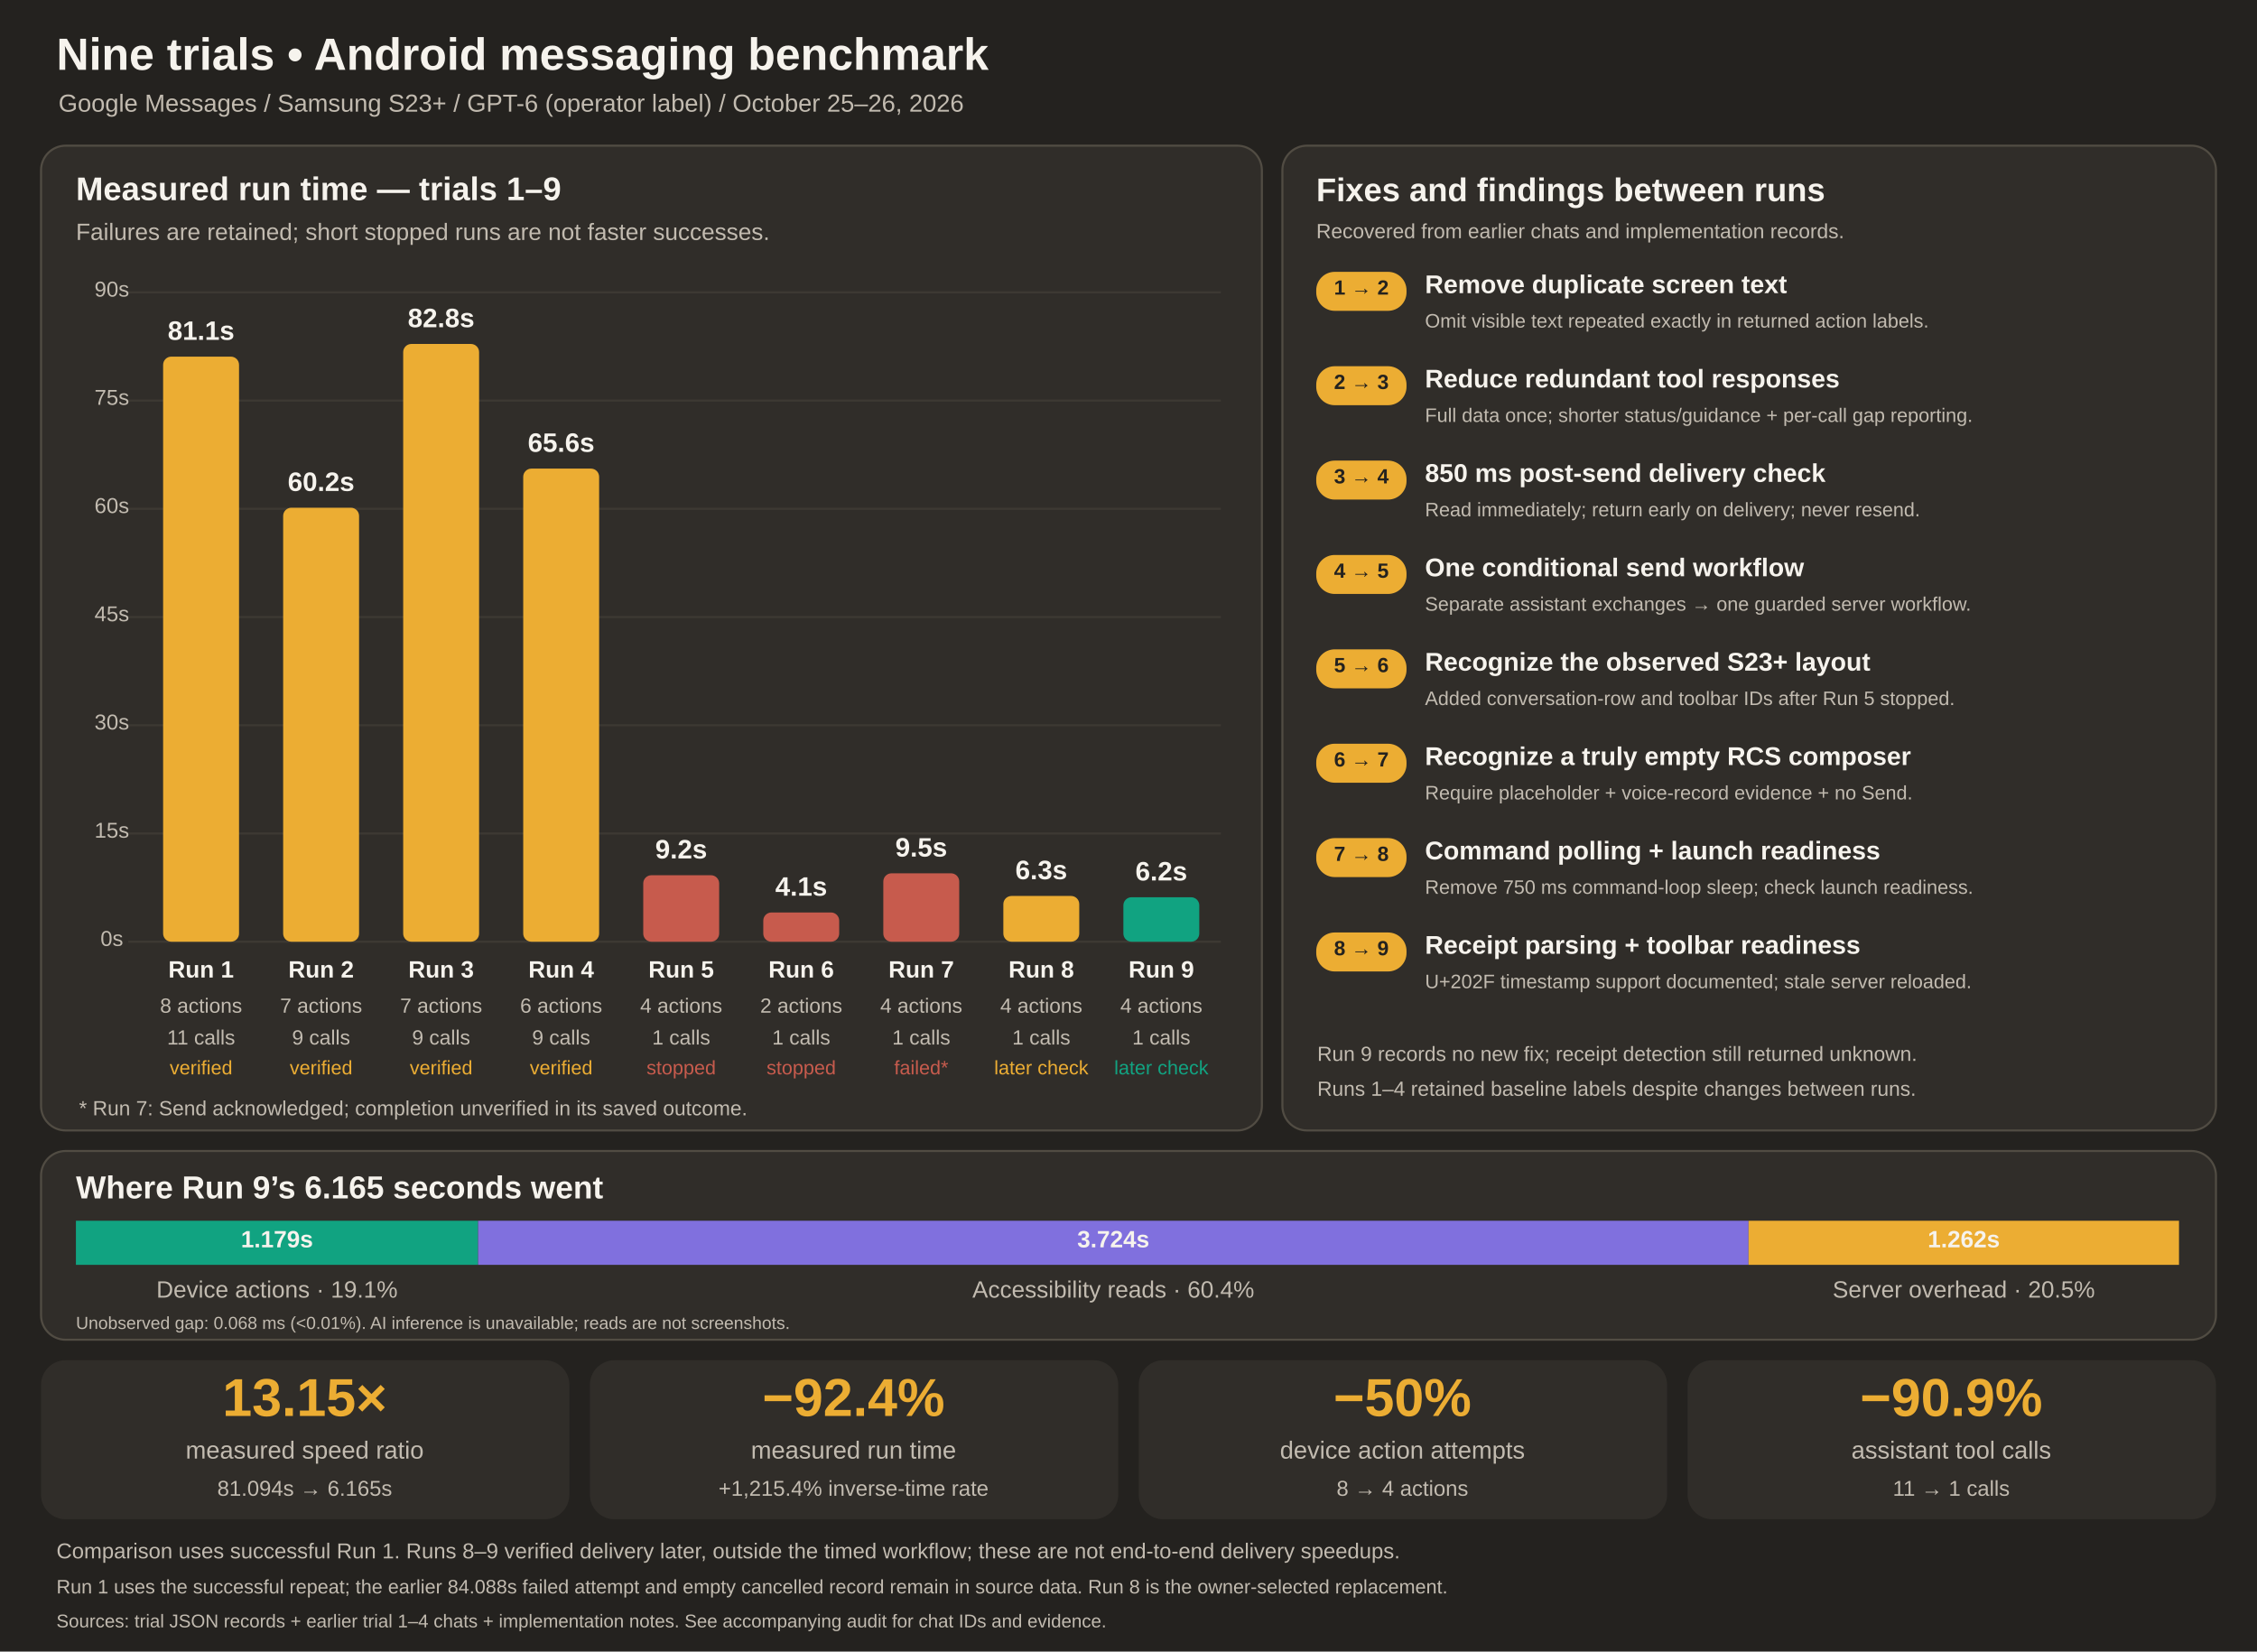
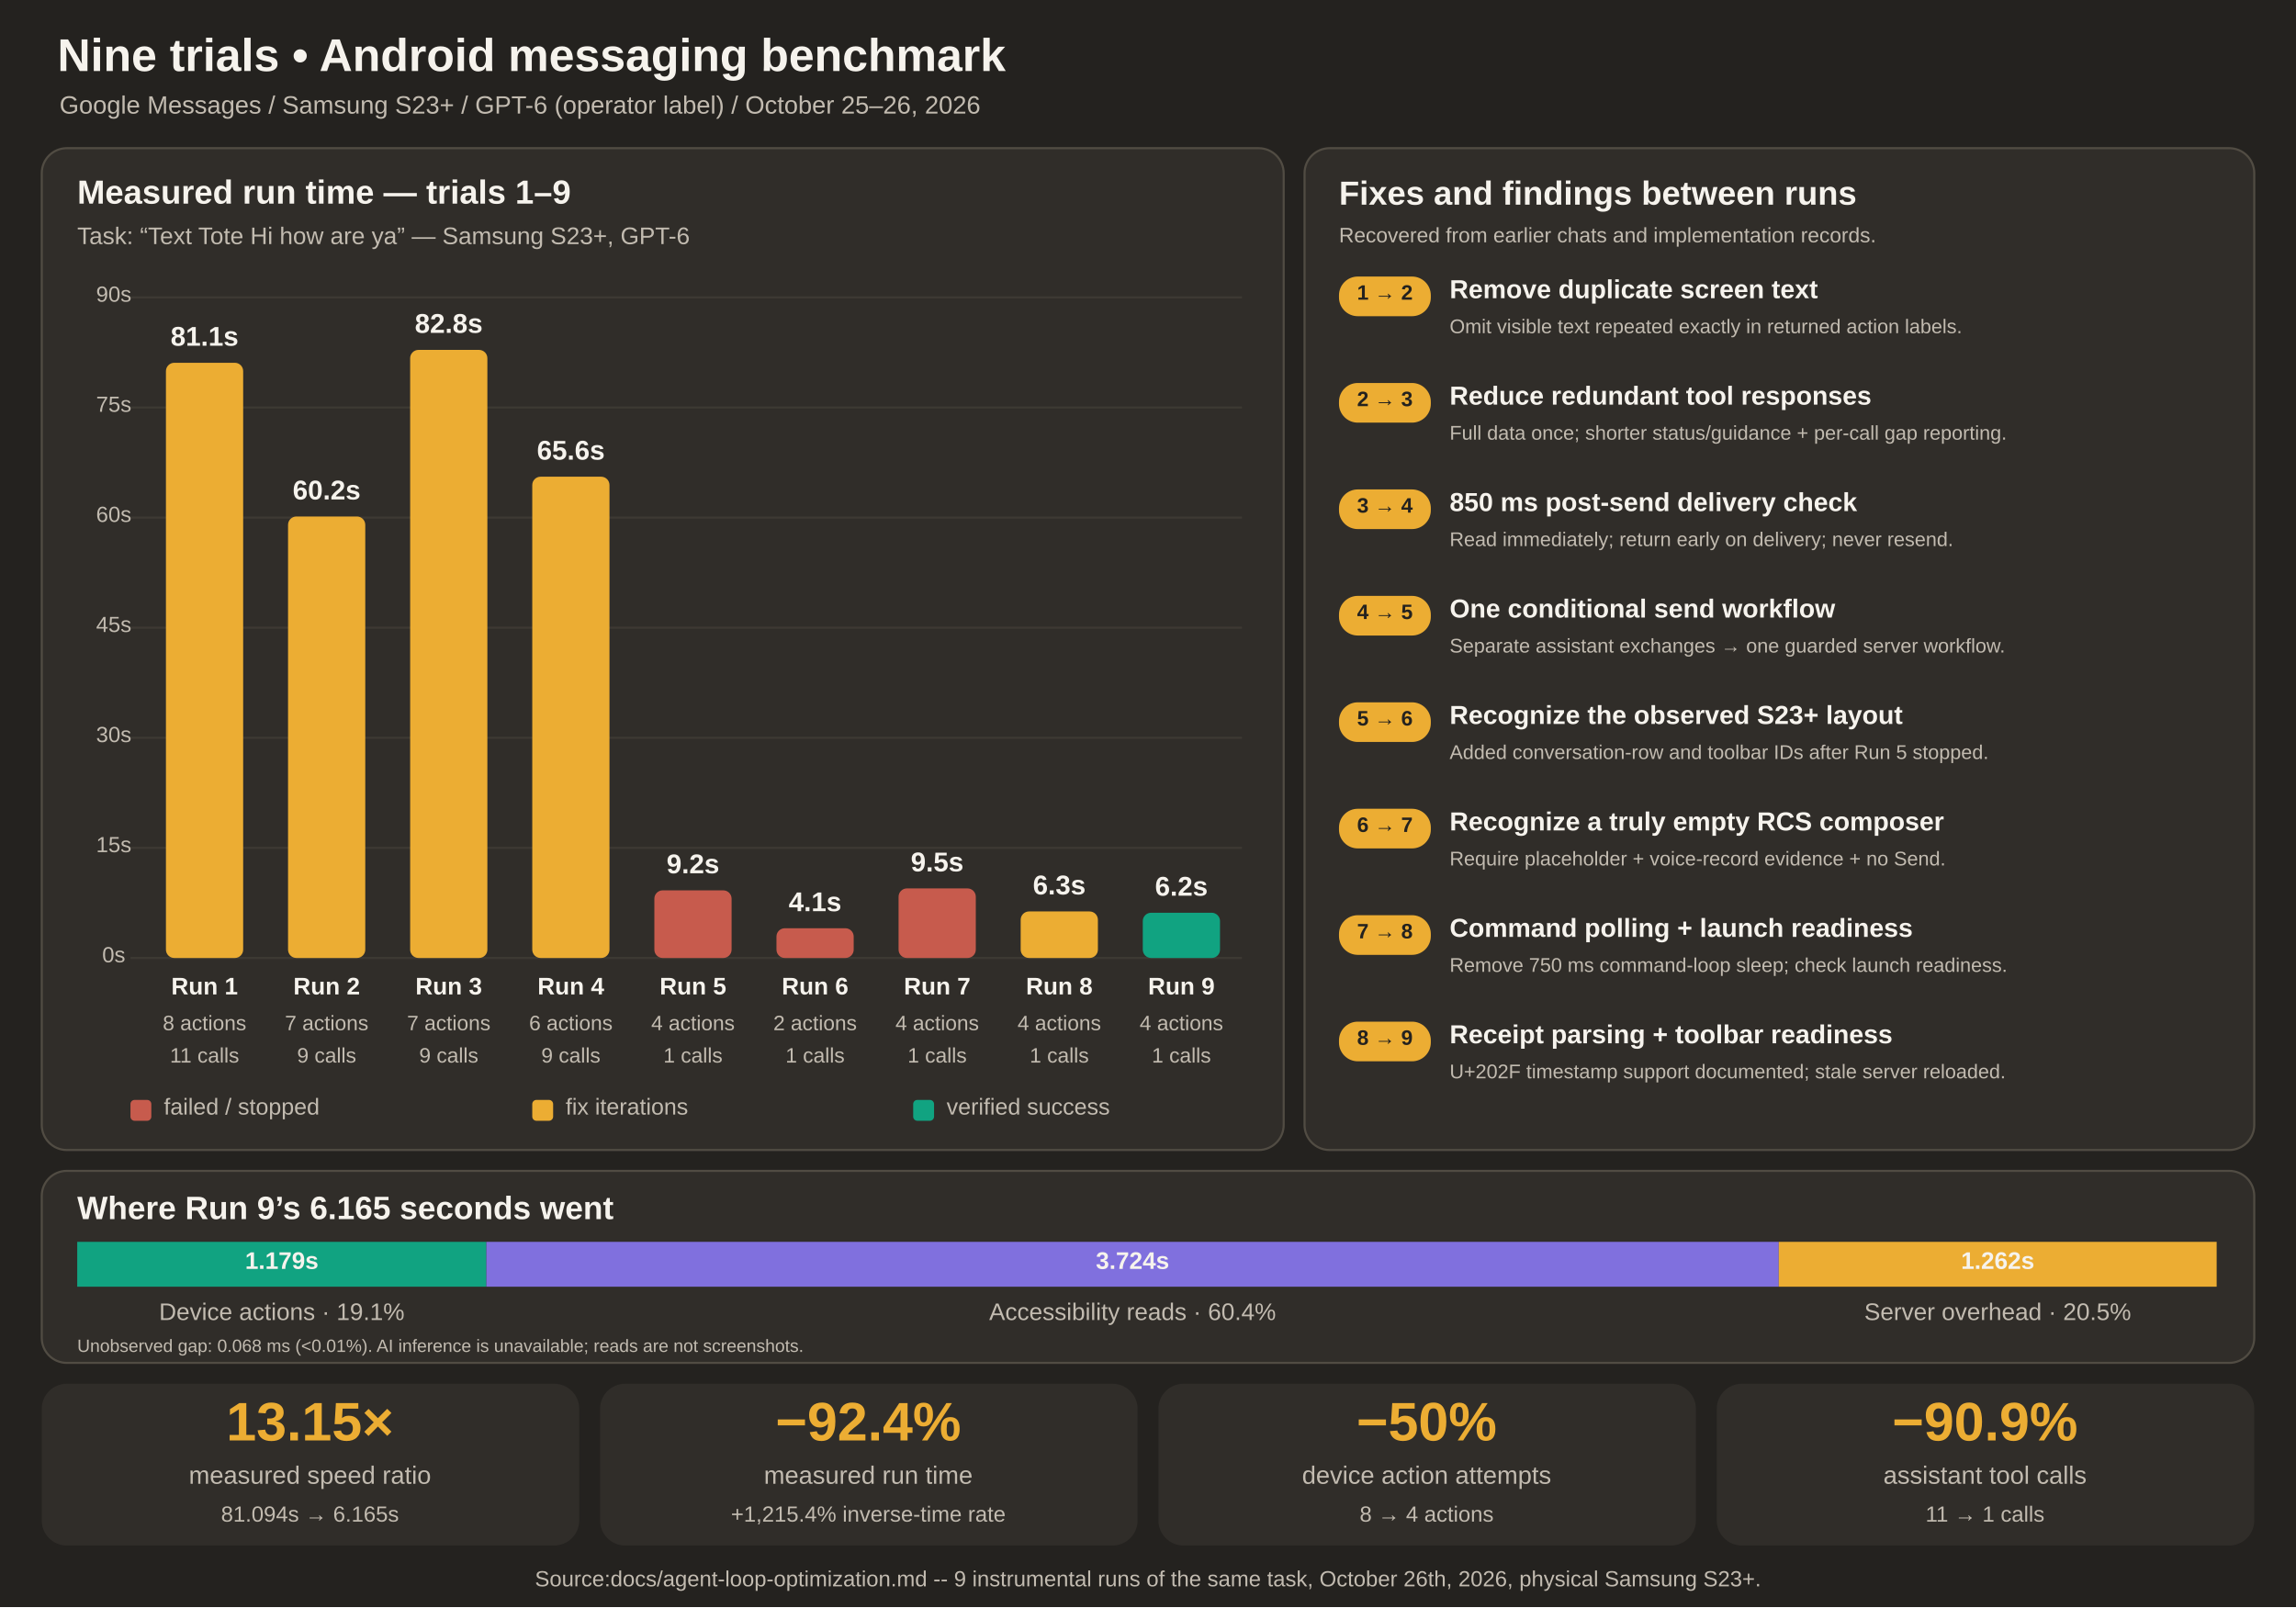
- <svg xmlns="http://www.w3.org/2000/svg" width="2200" height="1610" viewBox="0 0 2200 1610">
-   <rect width="2200" height="1610" fill="#24221f" />
+ <svg xmlns="http://www.w3.org/2000/svg" width="2200" height="1540" viewBox="0 0 2200 1540">
+   <rect width="2200" height="1540" fill="#24221f" />
  <text x="55" y="68.04" text-anchor="start" font-family="Segoe UI,Arial,sans-serif" font-size="44" font-weight="700" fill="#f6f3ed">Nine trials • Android messaging benchmark</text>
  <text x="57" y="108.84" text-anchor="start" font-family="Segoe UI,Arial,sans-serif" font-size="24" font-weight="400" fill="#c2bbb0">Google Messages  /  Samsung S23+  /  GPT-6 (operator label)  /  October 25–26, 2026</text>
  <rect x="40" y="142" width="1190" height="960" rx="24" fill="#302d29" stroke="#514c43" stroke-width="2" />
  <rect x="1250" y="142" width="910" height="960" rx="24" fill="#302d29" stroke="#514c43" stroke-width="2" />
  <text x="74" y="195.12" text-anchor="start" font-family="Segoe UI,Arial,sans-serif" font-size="32" font-weight="700" fill="#f6f3ed">Measured run time — trials 1–9</text>
-   <text x="74" y="233.93" text-anchor="start" font-family="Segoe UI,Arial,sans-serif" font-size="23" font-weight="400" fill="#c2bbb0">Failures are retained; short stopped runs are not faster successes.</text>
+   <text x="74" y="233.93" text-anchor="start" font-family="Segoe UI,Arial,sans-serif" font-size="23" font-weight="400" fill="#c2bbb0">Task: “Text Tote Hi how are ya” — Samsung S23+, GPT-6</text>
  <path d="M125 918.0 L1190 918.0" stroke="#3d3933" stroke-width="2" />
  <text x="109" y="922.11" text-anchor="middle" font-family="Segoe UI,Arial,sans-serif" font-size="21" font-weight="400" fill="#c2bbb0">0s</text>
  <path d="M125 812.5 L1190 812.5" stroke="#3d3933" stroke-width="2" />
  <text x="109" y="816.61" text-anchor="middle" font-family="Segoe UI,Arial,sans-serif" font-size="21" font-weight="400" fill="#c2bbb0">15s</text>
  <path d="M125 707.0 L1190 707.0" stroke="#3d3933" stroke-width="2" />
  <text x="109" y="711.11" text-anchor="middle" font-family="Segoe UI,Arial,sans-serif" font-size="21" font-weight="400" fill="#c2bbb0">30s</text>
  <path d="M125 601.5 L1190 601.5" stroke="#3d3933" stroke-width="2" />
  <text x="109" y="605.61" text-anchor="middle" font-family="Segoe UI,Arial,sans-serif" font-size="21" font-weight="400" fill="#c2bbb0">45s</text>
  <path d="M125 496.0 L1190 496.0" stroke="#3d3933" stroke-width="2" />
  <text x="109" y="500.11" text-anchor="middle" font-family="Segoe UI,Arial,sans-serif" font-size="21" font-weight="400" fill="#c2bbb0">60s</text>
  <path d="M125 390.5 L1190 390.5" stroke="#3d3933" stroke-width="2" />
  <text x="109" y="394.61" text-anchor="middle" font-family="Segoe UI,Arial,sans-serif" font-size="21" font-weight="400" fill="#c2bbb0">75s</text>
  <path d="M125 285.0 L1190 285.0" stroke="#3d3933" stroke-width="2" />
  <text x="109" y="289.11" text-anchor="middle" font-family="Segoe UI,Arial,sans-serif" font-size="21" font-weight="400" fill="#c2bbb0">90s</text>
  <rect x="159" y="347.64" width="74" height="570.36" rx="8" fill="#ecad33" />
  <text x="196" y="331.3" text-anchor="middle" font-family="Segoe UI,Arial,sans-serif" font-size="26" font-weight="700" fill="#f6f3ed">81.1s</text>
  <text x="196" y="952.93" text-anchor="middle" font-family="Segoe UI,Arial,sans-serif" font-size="23" font-weight="700" fill="#f6f3ed">Run 1</text>
  <text x="196" y="987.2" text-anchor="middle" font-family="Segoe UI,Arial,sans-serif" font-size="20" font-weight="400" fill="#c2bbb0">8 actions</text>
  <text x="196" y="1018.2" text-anchor="middle" font-family="Segoe UI,Arial,sans-serif" font-size="20" font-weight="400" fill="#c2bbb0">11 calls</text>
-   <text x="196" y="1047.29" text-anchor="middle" font-family="Segoe UI,Arial,sans-serif" font-size="19" font-weight="400" fill="#ecad33">verified</text>
  <rect x="276" y="494.94" width="74" height="423.06" rx="8" fill="#ecad33" />
  <text x="313" y="478.6" text-anchor="middle" font-family="Segoe UI,Arial,sans-serif" font-size="26" font-weight="700" fill="#f6f3ed">60.2s</text>
  <text x="313" y="952.93" text-anchor="middle" font-family="Segoe UI,Arial,sans-serif" font-size="23" font-weight="700" fill="#f6f3ed">Run 2</text>
  <text x="313" y="987.2" text-anchor="middle" font-family="Segoe UI,Arial,sans-serif" font-size="20" font-weight="400" fill="#c2bbb0">7 actions</text>
  <text x="313" y="1018.2" text-anchor="middle" font-family="Segoe UI,Arial,sans-serif" font-size="20" font-weight="400" fill="#c2bbb0">9 calls</text>
-   <text x="313" y="1047.29" text-anchor="middle" font-family="Segoe UI,Arial,sans-serif" font-size="19" font-weight="400" fill="#ecad33">verified</text>
  <rect x="393" y="335.29" width="74" height="582.71" rx="8" fill="#ecad33" />
  <text x="430" y="318.95" text-anchor="middle" font-family="Segoe UI,Arial,sans-serif" font-size="26" font-weight="700" fill="#f6f3ed">82.8s</text>
  <text x="430" y="952.93" text-anchor="middle" font-family="Segoe UI,Arial,sans-serif" font-size="23" font-weight="700" fill="#f6f3ed">Run 3</text>
  <text x="430" y="987.2" text-anchor="middle" font-family="Segoe UI,Arial,sans-serif" font-size="20" font-weight="400" fill="#c2bbb0">7 actions</text>
  <text x="430" y="1018.2" text-anchor="middle" font-family="Segoe UI,Arial,sans-serif" font-size="20" font-weight="400" fill="#c2bbb0">9 calls</text>
-   <text x="430" y="1047.29" text-anchor="middle" font-family="Segoe UI,Arial,sans-serif" font-size="19" font-weight="400" fill="#ecad33">verified</text>
  <rect x="510" y="456.802" width="74" height="461.198" rx="8" fill="#ecad33" />
  <text x="547" y="440.462" text-anchor="middle" font-family="Segoe UI,Arial,sans-serif" font-size="26" font-weight="700" fill="#f6f3ed">65.6s</text>
  <text x="547" y="952.93" text-anchor="middle" font-family="Segoe UI,Arial,sans-serif" font-size="23" font-weight="700" fill="#f6f3ed">Run 4</text>
  <text x="547" y="987.2" text-anchor="middle" font-family="Segoe UI,Arial,sans-serif" font-size="20" font-weight="400" fill="#c2bbb0">6 actions</text>
  <text x="547" y="1018.2" text-anchor="middle" font-family="Segoe UI,Arial,sans-serif" font-size="20" font-weight="400" fill="#c2bbb0">9 calls</text>
-   <text x="547" y="1047.29" text-anchor="middle" font-family="Segoe UI,Arial,sans-serif" font-size="19" font-weight="400" fill="#ecad33">verified</text>
  <rect x="627" y="853.179" width="74" height="64.821" rx="8" fill="#c75b4d" />
  <text x="664" y="836.839" text-anchor="middle" font-family="Segoe UI,Arial,sans-serif" font-size="26" font-weight="700" fill="#f6f3ed">9.2s</text>
  <text x="664" y="952.93" text-anchor="middle" font-family="Segoe UI,Arial,sans-serif" font-size="23" font-weight="700" fill="#f6f3ed">Run 5</text>
  <text x="664" y="987.2" text-anchor="middle" font-family="Segoe UI,Arial,sans-serif" font-size="20" font-weight="400" fill="#c2bbb0">4 actions</text>
  <text x="664" y="1018.2" text-anchor="middle" font-family="Segoe UI,Arial,sans-serif" font-size="20" font-weight="400" fill="#c2bbb0">1 calls</text>
-   <text x="664" y="1047.29" text-anchor="middle" font-family="Segoe UI,Arial,sans-serif" font-size="19" font-weight="400" fill="#c75b4d">stopped</text>
  <rect x="744" y="889.491" width="74" height="28.509" rx="8" fill="#c75b4d" />
  <text x="781" y="873.151" text-anchor="middle" font-family="Segoe UI,Arial,sans-serif" font-size="26" font-weight="700" fill="#f6f3ed">4.1s</text>
  <text x="781" y="952.93" text-anchor="middle" font-family="Segoe UI,Arial,sans-serif" font-size="23" font-weight="700" fill="#f6f3ed">Run 6</text>
  <text x="781" y="987.2" text-anchor="middle" font-family="Segoe UI,Arial,sans-serif" font-size="20" font-weight="400" fill="#c2bbb0">2 actions</text>
  <text x="781" y="1018.2" text-anchor="middle" font-family="Segoe UI,Arial,sans-serif" font-size="20" font-weight="400" fill="#c2bbb0">1 calls</text>
-   <text x="781" y="1047.29" text-anchor="middle" font-family="Segoe UI,Arial,sans-serif" font-size="19" font-weight="400" fill="#c75b4d">stopped</text>
  <rect x="861" y="851.318" width="74" height="66.682" rx="8" fill="#c75b4d" />
  <text x="898" y="834.978" text-anchor="middle" font-family="Segoe UI,Arial,sans-serif" font-size="26" font-weight="700" fill="#f6f3ed">9.5s</text>
  <text x="898" y="952.93" text-anchor="middle" font-family="Segoe UI,Arial,sans-serif" font-size="23" font-weight="700" fill="#f6f3ed">Run 7</text>
  <text x="898" y="987.2" text-anchor="middle" font-family="Segoe UI,Arial,sans-serif" font-size="20" font-weight="400" fill="#c2bbb0">4 actions</text>
  <text x="898" y="1018.2" text-anchor="middle" font-family="Segoe UI,Arial,sans-serif" font-size="20" font-weight="400" fill="#c2bbb0">1 calls</text>
-   <text x="898" y="1047.29" text-anchor="middle" font-family="Segoe UI,Arial,sans-serif" font-size="19" font-weight="400" fill="#c75b4d">failed*</text>
  <rect x="978" y="873.397" width="74" height="44.603" rx="8" fill="#ecad33" />
  <text x="1015" y="857.057" text-anchor="middle" font-family="Segoe UI,Arial,sans-serif" font-size="26" font-weight="700" fill="#f6f3ed">6.3s</text>
  <text x="1015" y="952.93" text-anchor="middle" font-family="Segoe UI,Arial,sans-serif" font-size="23" font-weight="700" fill="#f6f3ed">Run 8</text>
  <text x="1015" y="987.2" text-anchor="middle" font-family="Segoe UI,Arial,sans-serif" font-size="20" font-weight="400" fill="#c2bbb0">4 actions</text>
  <text x="1015" y="1018.2" text-anchor="middle" font-family="Segoe UI,Arial,sans-serif" font-size="20" font-weight="400" fill="#c2bbb0">1 calls</text>
-   <text x="1015" y="1047.29" text-anchor="middle" font-family="Segoe UI,Arial,sans-serif" font-size="19" font-weight="400" fill="#ecad33">later check</text>
  <rect x="1095" y="874.641" width="74" height="43.359" rx="8" fill="#11a381" />
  <text x="1132" y="858.301" text-anchor="middle" font-family="Segoe UI,Arial,sans-serif" font-size="26" font-weight="700" fill="#f6f3ed">6.2s</text>
  <text x="1132" y="952.93" text-anchor="middle" font-family="Segoe UI,Arial,sans-serif" font-size="23" font-weight="700" fill="#f6f3ed">Run 9</text>
  <text x="1132" y="987.2" text-anchor="middle" font-family="Segoe UI,Arial,sans-serif" font-size="20" font-weight="400" fill="#c2bbb0">4 actions</text>
  <text x="1132" y="1018.2" text-anchor="middle" font-family="Segoe UI,Arial,sans-serif" font-size="20" font-weight="400" fill="#c2bbb0">1 calls</text>
-   <text x="1132" y="1047.29" text-anchor="middle" font-family="Segoe UI,Arial,sans-serif" font-size="19" font-weight="400" fill="#11a381">later check</text>
-   <text x="77" y="1087.2" text-anchor="start" font-family="Segoe UI,Arial,sans-serif" font-size="20" font-weight="400" fill="#c2bbb0">* Run 7: Send acknowledged; completion unverified in its saved outcome.</text>
+   <rect x="125" y="1054" width="20" height="20" rx="4" fill="#c75b4d" />
+   <text x="157" y="1068.02" text-anchor="start" font-family="Segoe UI,Arial,sans-serif" font-size="22" font-weight="400" fill="#c2bbb0">failed / stopped</text>
+   <rect x="510" y="1054" width="20" height="20" rx="4" fill="#ecad33" />
+   <text x="542" y="1068.02" text-anchor="start" font-family="Segoe UI,Arial,sans-serif" font-size="22" font-weight="400" fill="#c2bbb0">fix iterations</text>
+   <rect x="875" y="1054" width="20" height="20" rx="4" fill="#11a381" />
+   <text x="907" y="1068.02" text-anchor="start" font-family="Segoe UI,Arial,sans-serif" font-size="22" font-weight="400" fill="#c2bbb0">verified success</text>
  <text x="1283" y="196.12" text-anchor="start" font-family="Segoe UI,Arial,sans-serif" font-size="32" font-weight="700" fill="#f6f3ed">Fixes and findings between runs</text>
  <text x="1283" y="232.2" text-anchor="start" font-family="Segoe UI,Arial,sans-serif" font-size="20" font-weight="400" fill="#c2bbb0">Recovered from earlier chats and implementation records.</text>
  <rect x="1283" y="265" width="88" height="38" rx="18" fill="#ecad33" />
  <text x="1327" y="287.2" text-anchor="middle" font-family="Segoe UI,Arial,sans-serif" font-size="20" font-weight="700" fill="#24221f">1 → 2</text>
  <text x="1389" y="285.75" text-anchor="start" font-family="Segoe UI,Arial,sans-serif" font-size="25" font-weight="700" fill="#f6f3ed">Remove duplicate screen text</text>
  <text x="1389" y="319.29" text-anchor="start" font-family="Segoe UI,Arial,sans-serif" font-size="19" font-weight="400" fill="#c2bbb0">Omit visible text repeated exactly in returned action labels.</text>
-   <rect x="1283" y="357" width="88" height="38" rx="18" fill="#ecad33" />
-   <text x="1327" y="379.2" text-anchor="middle" font-family="Segoe UI,Arial,sans-serif" font-size="20" font-weight="700" fill="#24221f">2 → 3</text>
-   <text x="1389" y="377.75" text-anchor="start" font-family="Segoe UI,Arial,sans-serif" font-size="25" font-weight="700" fill="#f6f3ed">Reduce redundant tool responses</text>
-   <text x="1389" y="411.29" text-anchor="start" font-family="Segoe UI,Arial,sans-serif" font-size="19" font-weight="400" fill="#c2bbb0">Full data once; shorter status/guidance + per-call gap reporting.</text>
-   <rect x="1283" y="449" width="88" height="38" rx="18" fill="#ecad33" />
-   <text x="1327" y="471.2" text-anchor="middle" font-family="Segoe UI,Arial,sans-serif" font-size="20" font-weight="700" fill="#24221f">3 → 4</text>
-   <text x="1389" y="469.75" text-anchor="start" font-family="Segoe UI,Arial,sans-serif" font-size="25" font-weight="700" fill="#f6f3ed">850 ms post-send delivery check</text>
-   <text x="1389" y="503.29" text-anchor="start" font-family="Segoe UI,Arial,sans-serif" font-size="19" font-weight="400" fill="#c2bbb0">Read immediately; return early on delivery; never resend.</text>
-   <rect x="1283" y="541" width="88" height="38" rx="18" fill="#ecad33" />
-   <text x="1327" y="563.2" text-anchor="middle" font-family="Segoe UI,Arial,sans-serif" font-size="20" font-weight="700" fill="#24221f">4 → 5</text>
-   <text x="1389" y="561.75" text-anchor="start" font-family="Segoe UI,Arial,sans-serif" font-size="25" font-weight="700" fill="#f6f3ed">One conditional send workflow</text>
-   <text x="1389" y="595.29" text-anchor="start" font-family="Segoe UI,Arial,sans-serif" font-size="19" font-weight="400" fill="#c2bbb0">Separate assistant exchanges → one guarded server workflow.</text>
-   <rect x="1283" y="633" width="88" height="38" rx="18" fill="#ecad33" />
-   <text x="1327" y="655.2" text-anchor="middle" font-family="Segoe UI,Arial,sans-serif" font-size="20" font-weight="700" fill="#24221f">5 → 6</text>
-   <text x="1389" y="653.75" text-anchor="start" font-family="Segoe UI,Arial,sans-serif" font-size="25" font-weight="700" fill="#f6f3ed">Recognize the observed S23+ layout</text>
-   <text x="1389" y="687.29" text-anchor="start" font-family="Segoe UI,Arial,sans-serif" font-size="19" font-weight="400" fill="#c2bbb0">Added conversation-row and toolbar IDs after Run 5 stopped.</text>
-   <rect x="1283" y="725" width="88" height="38" rx="18" fill="#ecad33" />
-   <text x="1327" y="747.2" text-anchor="middle" font-family="Segoe UI,Arial,sans-serif" font-size="20" font-weight="700" fill="#24221f">6 → 7</text>
-   <text x="1389" y="745.75" text-anchor="start" font-family="Segoe UI,Arial,sans-serif" font-size="25" font-weight="700" fill="#f6f3ed">Recognize a truly empty RCS composer</text>
-   <text x="1389" y="779.29" text-anchor="start" font-family="Segoe UI,Arial,sans-serif" font-size="19" font-weight="400" fill="#c2bbb0">Require placeholder + voice-record evidence + no Send.</text>
-   <rect x="1283" y="817" width="88" height="38" rx="18" fill="#ecad33" />
-   <text x="1327" y="839.2" text-anchor="middle" font-family="Segoe UI,Arial,sans-serif" font-size="20" font-weight="700" fill="#24221f">7 → 8</text>
-   <text x="1389" y="837.75" text-anchor="start" font-family="Segoe UI,Arial,sans-serif" font-size="25" font-weight="700" fill="#f6f3ed">Command polling + launch readiness</text>
-   <text x="1389" y="871.29" text-anchor="start" font-family="Segoe UI,Arial,sans-serif" font-size="19" font-weight="400" fill="#c2bbb0">Remove 750 ms command-loop sleep; check launch readiness.</text>
-   <rect x="1283" y="909" width="88" height="38" rx="18" fill="#ecad33" />
-   <text x="1327" y="931.2" text-anchor="middle" font-family="Segoe UI,Arial,sans-serif" font-size="20" font-weight="700" fill="#24221f">8 → 9</text>
-   <text x="1389" y="929.75" text-anchor="start" font-family="Segoe UI,Arial,sans-serif" font-size="25" font-weight="700" fill="#f6f3ed">Receipt parsing + toolbar readiness</text>
-   <text x="1389" y="963.29" text-anchor="start" font-family="Segoe UI,Arial,sans-serif" font-size="19" font-weight="400" fill="#c2bbb0">U+202F timestamp support documented; stale server reloaded.</text>
-   <text x="1284" y="1034.2" text-anchor="start" font-family="Segoe UI,Arial,sans-serif" font-size="20" font-weight="400" fill="#c2bbb0">Run 9 records no new fix; receipt detection still returned unknown.</text>
-   <text x="1284" y="1068.2" text-anchor="start" font-family="Segoe UI,Arial,sans-serif" font-size="20" font-weight="400" fill="#c2bbb0">Runs 1–4 retained baseline labels despite changes between runs.</text>
+   <rect x="1283" y="367" width="88" height="38" rx="18" fill="#ecad33" />
+   <text x="1327" y="389.2" text-anchor="middle" font-family="Segoe UI,Arial,sans-serif" font-size="20" font-weight="700" fill="#24221f">2 → 3</text>
+   <text x="1389" y="387.75" text-anchor="start" font-family="Segoe UI,Arial,sans-serif" font-size="25" font-weight="700" fill="#f6f3ed">Reduce redundant tool responses</text>
+   <text x="1389" y="421.29" text-anchor="start" font-family="Segoe UI,Arial,sans-serif" font-size="19" font-weight="400" fill="#c2bbb0">Full data once; shorter status/guidance + per-call gap reporting.</text>
+   <rect x="1283" y="469" width="88" height="38" rx="18" fill="#ecad33" />
+   <text x="1327" y="491.2" text-anchor="middle" font-family="Segoe UI,Arial,sans-serif" font-size="20" font-weight="700" fill="#24221f">3 → 4</text>
+   <text x="1389" y="489.75" text-anchor="start" font-family="Segoe UI,Arial,sans-serif" font-size="25" font-weight="700" fill="#f6f3ed">850 ms post-send delivery check</text>
+   <text x="1389" y="523.29" text-anchor="start" font-family="Segoe UI,Arial,sans-serif" font-size="19" font-weight="400" fill="#c2bbb0">Read immediately; return early on delivery; never resend.</text>
+   <rect x="1283" y="571" width="88" height="38" rx="18" fill="#ecad33" />
+   <text x="1327" y="593.2" text-anchor="middle" font-family="Segoe UI,Arial,sans-serif" font-size="20" font-weight="700" fill="#24221f">4 → 5</text>
+   <text x="1389" y="591.75" text-anchor="start" font-family="Segoe UI,Arial,sans-serif" font-size="25" font-weight="700" fill="#f6f3ed">One conditional send workflow</text>
+   <text x="1389" y="625.29" text-anchor="start" font-family="Segoe UI,Arial,sans-serif" font-size="19" font-weight="400" fill="#c2bbb0">Separate assistant exchanges → one guarded server workflow.</text>
+   <rect x="1283" y="673" width="88" height="38" rx="18" fill="#ecad33" />
+   <text x="1327" y="695.2" text-anchor="middle" font-family="Segoe UI,Arial,sans-serif" font-size="20" font-weight="700" fill="#24221f">5 → 6</text>
+   <text x="1389" y="693.75" text-anchor="start" font-family="Segoe UI,Arial,sans-serif" font-size="25" font-weight="700" fill="#f6f3ed">Recognize the observed S23+ layout</text>
+   <text x="1389" y="727.29" text-anchor="start" font-family="Segoe UI,Arial,sans-serif" font-size="19" font-weight="400" fill="#c2bbb0">Added conversation-row and toolbar IDs after Run 5 stopped.</text>
+   <rect x="1283" y="775" width="88" height="38" rx="18" fill="#ecad33" />
+   <text x="1327" y="797.2" text-anchor="middle" font-family="Segoe UI,Arial,sans-serif" font-size="20" font-weight="700" fill="#24221f">6 → 7</text>
+   <text x="1389" y="795.75" text-anchor="start" font-family="Segoe UI,Arial,sans-serif" font-size="25" font-weight="700" fill="#f6f3ed">Recognize a truly empty RCS composer</text>
+   <text x="1389" y="829.29" text-anchor="start" font-family="Segoe UI,Arial,sans-serif" font-size="19" font-weight="400" fill="#c2bbb0">Require placeholder + voice-record evidence + no Send.</text>
+   <rect x="1283" y="877" width="88" height="38" rx="18" fill="#ecad33" />
+   <text x="1327" y="899.2" text-anchor="middle" font-family="Segoe UI,Arial,sans-serif" font-size="20" font-weight="700" fill="#24221f">7 → 8</text>
+   <text x="1389" y="897.75" text-anchor="start" font-family="Segoe UI,Arial,sans-serif" font-size="25" font-weight="700" fill="#f6f3ed">Command polling + launch readiness</text>
+   <text x="1389" y="931.29" text-anchor="start" font-family="Segoe UI,Arial,sans-serif" font-size="19" font-weight="400" fill="#c2bbb0">Remove 750 ms command-loop sleep; check launch readiness.</text>
+   <rect x="1283" y="979" width="88" height="38" rx="18" fill="#ecad33" />
+   <text x="1327" y="1001.2" text-anchor="middle" font-family="Segoe UI,Arial,sans-serif" font-size="20" font-weight="700" fill="#24221f">8 → 9</text>
+   <text x="1389" y="999.75" text-anchor="start" font-family="Segoe UI,Arial,sans-serif" font-size="25" font-weight="700" fill="#f6f3ed">Receipt parsing + toolbar readiness</text>
+   <text x="1389" y="1033.29" text-anchor="start" font-family="Segoe UI,Arial,sans-serif" font-size="19" font-weight="400" fill="#c2bbb0">U+202F timestamp support documented; stale server reloaded.</text>
  <rect x="40" y="1122" width="2120" height="184" rx="24" fill="#302d29" stroke="#514c43" stroke-width="2" />
  <text x="74" y="1168.21" text-anchor="start" font-family="Segoe UI,Arial,sans-serif" font-size="31" font-weight="700" fill="#f6f3ed">Where Run 9’s 6.165 seconds went</text>
  <rect x="74" y="1190" width="392.012" height="43" rx="0" fill="#11a381" />
  <text x="270.006" y="1215.93" text-anchor="middle" font-family="Segoe UI,Arial,sans-serif" font-size="23" font-weight="700" fill="#f6f3ed">1.179s</text>
  <text x="270.006" y="1264.93" text-anchor="middle" font-family="Segoe UI,Arial,sans-serif" font-size="23" font-weight="400" fill="#c2bbb0">Device actions · 19.1%</text>
  <rect x="466.012" y="1190" width="1238.382" height="43" rx="0" fill="#8070de" />
  <text x="1085.203" y="1215.93" text-anchor="middle" font-family="Segoe UI,Arial,sans-serif" font-size="23" font-weight="700" fill="#f6f3ed">3.724s</text>
  <text x="1085.203" y="1264.93" text-anchor="middle" font-family="Segoe UI,Arial,sans-serif" font-size="23" font-weight="400" fill="#c2bbb0">Accessibility reads · 60.4%</text>
  <rect x="1704.394" y="1190" width="419.583" height="43" rx="0" fill="#ecad33" />
  <text x="1914.186" y="1215.93" text-anchor="middle" font-family="Segoe UI,Arial,sans-serif" font-size="23" font-weight="700" fill="#f6f3ed">1.262s</text>
  <text x="1914.186" y="1264.93" text-anchor="middle" font-family="Segoe UI,Arial,sans-serif" font-size="23" font-weight="400" fill="#c2bbb0">Server overhead · 20.5%</text>
  <text x="74" y="1295.47" text-anchor="start" font-family="Segoe UI,Arial,sans-serif" font-size="17" font-weight="400" fill="#c2bbb0">Unobserved gap: 0.068 ms (&lt;0.01%). AI inference is unavailable; reads are not screenshots.</text>
  <rect x="40" y="1326" width="515" height="155" rx="24" fill="#302d29" />
  <text x="297" y="1380.32" text-anchor="middle" font-family="Segoe UI,Arial,sans-serif" font-size="52" font-weight="700" fill="#ecad33">13.15×</text>
  <text x="297" y="1421.84" text-anchor="middle" font-family="Segoe UI,Arial,sans-serif" font-size="24" font-weight="400" fill="#c2bbb0">measured speed ratio</text>
  <text x="297" y="1458.11" text-anchor="middle" font-family="Segoe UI,Arial,sans-serif" font-size="21" font-weight="400" fill="#c2bbb0">81.094s → 6.165s</text>
  <rect x="575" y="1326" width="515" height="155" rx="24" fill="#302d29" />
  <text x="832" y="1380.32" text-anchor="middle" font-family="Segoe UI,Arial,sans-serif" font-size="52" font-weight="700" fill="#ecad33">−92.4%</text>
  <text x="832" y="1421.84" text-anchor="middle" font-family="Segoe UI,Arial,sans-serif" font-size="24" font-weight="400" fill="#c2bbb0">measured run time</text>
  <text x="832" y="1458.11" text-anchor="middle" font-family="Segoe UI,Arial,sans-serif" font-size="21" font-weight="400" fill="#c2bbb0">+1,215.4% inverse-time rate</text>
  <rect x="1110" y="1326" width="515" height="155" rx="24" fill="#302d29" />
  <text x="1367" y="1380.32" text-anchor="middle" font-family="Segoe UI,Arial,sans-serif" font-size="52" font-weight="700" fill="#ecad33">−50%</text>
  <text x="1367" y="1421.84" text-anchor="middle" font-family="Segoe UI,Arial,sans-serif" font-size="24" font-weight="400" fill="#c2bbb0">device action attempts</text>
  <text x="1367" y="1458.11" text-anchor="middle" font-family="Segoe UI,Arial,sans-serif" font-size="21" font-weight="400" fill="#c2bbb0">8 → 4 actions</text>
  <rect x="1645" y="1326" width="515" height="155" rx="24" fill="#302d29" />
  <text x="1902" y="1380.32" text-anchor="middle" font-family="Segoe UI,Arial,sans-serif" font-size="52" font-weight="700" fill="#ecad33">−90.9%</text>
  <text x="1902" y="1421.84" text-anchor="middle" font-family="Segoe UI,Arial,sans-serif" font-size="24" font-weight="400" fill="#c2bbb0">assistant tool calls</text>
  <text x="1902" y="1458.11" text-anchor="middle" font-family="Segoe UI,Arial,sans-serif" font-size="21" font-weight="400" fill="#c2bbb0">11 → 1 calls</text>
-   <text x="55" y="1519.11" text-anchor="start" font-family="Segoe UI,Arial,sans-serif" font-size="21" font-weight="400" fill="#c2bbb0">Comparison uses successful Run 1. Runs 8–9 verified delivery later, outside the timed workflow; these are not end-to-end delivery speedups.</text>
-   <text x="55" y="1553.29" text-anchor="start" font-family="Segoe UI,Arial,sans-serif" font-size="19" font-weight="400" fill="#c2bbb0">Run 1 uses the successful repeat; the earlier 84.088s failed attempt and empty cancelled record remain in source data. Run 8 is the owner-selected replacement.</text>
-   <text x="55" y="1586.38" text-anchor="start" font-family="Segoe UI,Arial,sans-serif" font-size="18" font-weight="400" fill="#c2bbb0">Sources: trial JSON records + earlier trial 1–4 chats + implementation notes. See accompanying audit for chat IDs and evidence.</text>
+   <text x="1100" y="1520.11" text-anchor="middle" font-family="Segoe UI,Arial,sans-serif" font-size="21" font-weight="400" fill="#c2bbb0">Source:docs/agent-loop-optimization.md -- 9 instrumental runs of the same task, October 26th, 2026, physical Samsung S23+.</text>
</svg>
